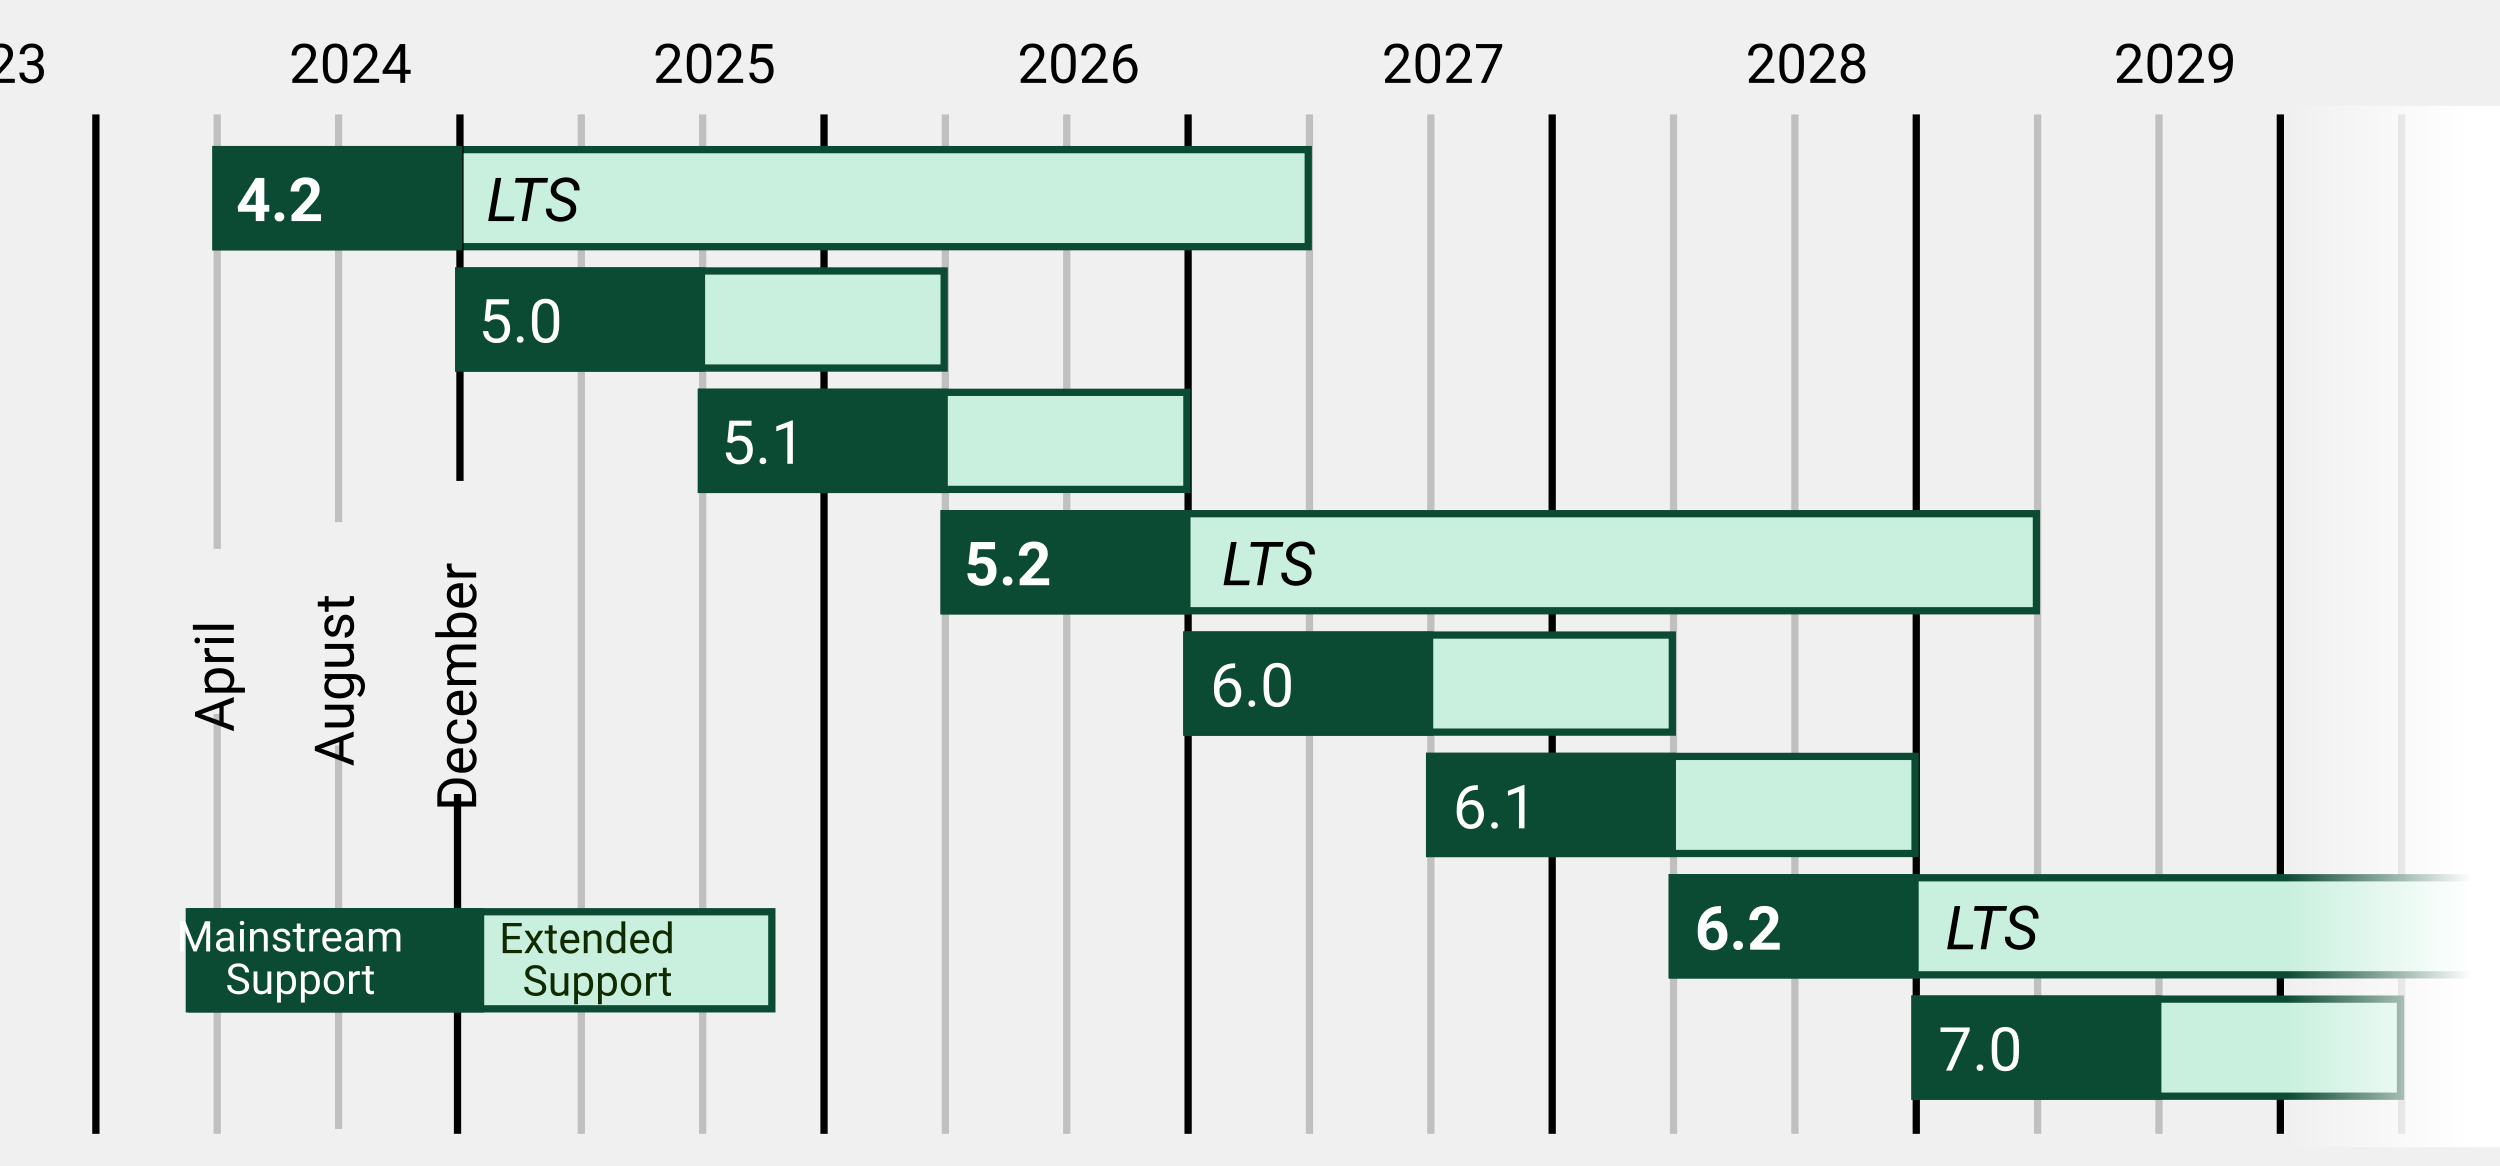
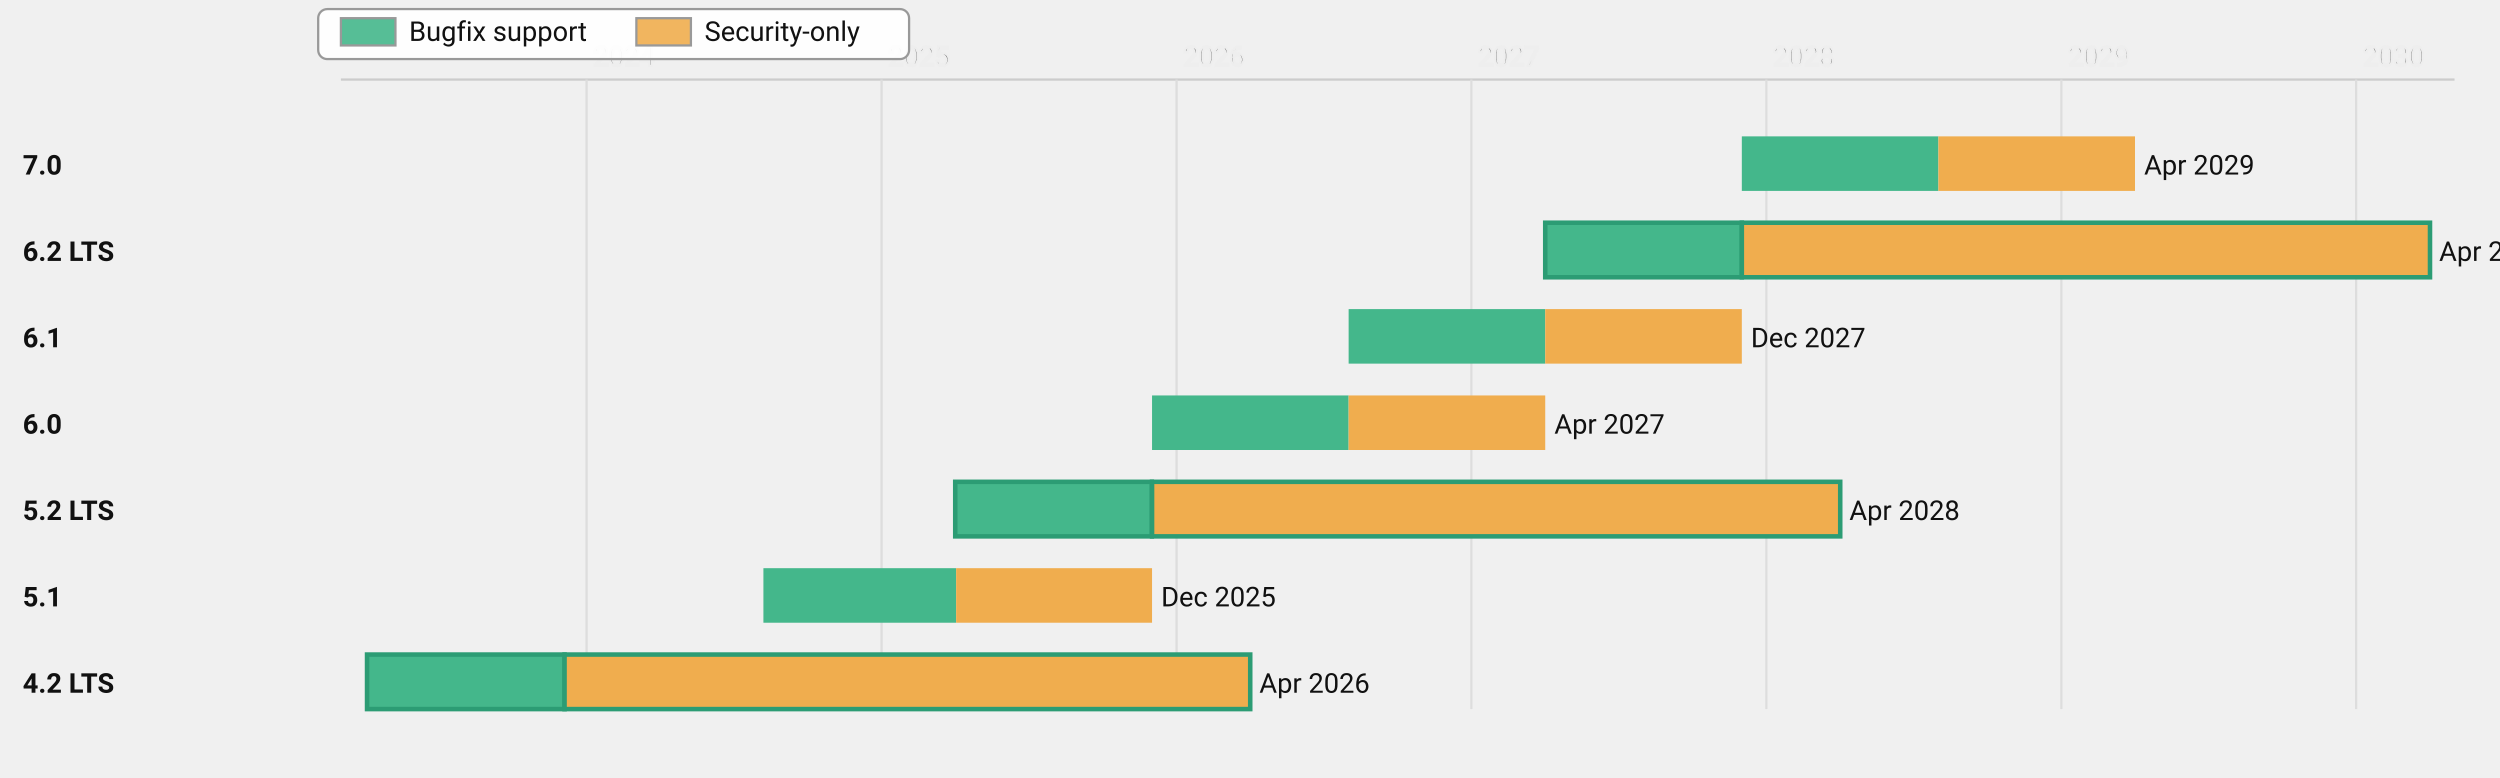
- <svg xmlns="http://www.w3.org/2000/svg" xmlns:xlink="http://www.w3.org/1999/xlink" version="1.1" id="svg2" viewBox="0 0 1030 480" height="480" width="1030">
-   <defs id="defs4">
-     <linearGradient id="linearGradient4365">
-       <stop id="stop4367" offset="0" style="stop-color:#ffffff;stop-opacity:1;" />
-       <stop id="stop4369" offset="1" style="stop-color:#ffffff;stop-opacity:0;" />
-     </linearGradient>
-     <linearGradient gradientTransform="matrix(1.425287,0,0,2.585526,-2481.597,-2045.485)" gradientUnits="userSpaceOnUse" y2="469.976" x2="1079.911" y1="469.976" x1="1026.752" id="linearGradient4371" xlink:href="#linearGradient4365" />
-   </defs>
-   <g transform="translate(0,-572.3622)" id="layer1">
-     <g transform="matrix(1,0,0,1,-11,37)" id="timelinelines">
-       <path transform="matrix(1,0,0,1,0,0)" style="stroke-linejoin:miter;stroke-opacity:1;fill-rule:evenodd;stroke:#000000;stroke-linecap:butt;stroke-miterlimit:4;stroke-dasharray:none;stroke-width:3.0;fill:none" d="M50.5 582.5L50.5 1002.5" id="path4146" />
-       <path transform="matrix(1,0,0,1,0,0)" style="stroke-linejoin:miter;stroke-opacity:0.201;fill-rule:evenodd;stroke:#000000;stroke-linecap:butt;stroke-miterlimit:4;stroke-dasharray:none;stroke-width:3.0;fill:none" d="M150.5 582.5L150.5 750.494" id="path4148" />
-       <path transform="matrix(1,0,0,1,0,0)" style="stroke-linejoin:miter;stroke-opacity:0.201;fill-rule:evenodd;stroke:#000000;stroke-linecap:butt;stroke-miterlimit:4;stroke-dasharray:none;stroke-width:3.0;fill:none" d="M250.5 582.5L250.5 1002.5" id="path4146-1" />
-       <path transform="matrix(1,0,0,1,0,0)" style="stroke-linejoin:miter;stroke-opacity:1;fill-rule:evenodd;stroke:#000000;stroke-linecap:butt;stroke-miterlimit:4;stroke-dasharray:none;stroke-width:3.0;fill:none" d="M350.5 582.5L350.5 1002.5" id="path4148-7" />
-       <path transform="matrix(1,0,0,1,0,0)" style="stroke-linejoin:miter;stroke-opacity:0.201;fill-rule:evenodd;stroke:#000000;stroke-linecap:butt;stroke-miterlimit:4;stroke-dasharray:none;stroke-width:3.0;fill:none" d="M450.5 582.5L450.5 1002.5" id="path4146-6" />
-       <path transform="matrix(1,0,0,1,0,0)" style="stroke-linejoin:miter;stroke-opacity:0.201;fill-rule:evenodd;stroke:#000000;stroke-linecap:butt;stroke-miterlimit:4;stroke-dasharray:none;stroke-width:3.0;fill:none" d="M550.5 582.5L550.5 1002.5" id="path4148-6" />
-       <path transform="matrix(1,0,0,1,0,0)" style="stroke-linejoin:miter;stroke-opacity:1;fill-rule:evenodd;stroke:#000000;stroke-linecap:butt;stroke-miterlimit:4;stroke-dasharray:none;stroke-width:3.0;fill:none" d="M650.5 582.5L650.5 1002.5" id="path4146-1-2" />
-       <path transform="matrix(1,0,0,1,0,0)" style="stroke-linejoin:miter;stroke-opacity:0.201;fill-rule:evenodd;stroke:#000000;stroke-linecap:butt;stroke-miterlimit:4;stroke-dasharray:none;stroke-width:3.0;fill:none" d="M750.5 582.5L750.5 1002.5" id="path4148-7-2" />
-       <path transform="matrix(1,0,0,1,0,0)" style="stroke-linejoin:miter;stroke-opacity:0.201;fill-rule:evenodd;stroke:#000000;stroke-linecap:butt;stroke-miterlimit:4;stroke-dasharray:none;stroke-width:3.0;fill:none" d="M850.5 582.5L850.5 1002.5" id="path4146-7" />
-       <path transform="matrix(1,0,0,1,0,0)" style="stroke-linejoin:miter;stroke-opacity:1;fill-rule:evenodd;stroke:#000000;stroke-linecap:butt;stroke-miterlimit:4;stroke-dasharray:none;stroke-width:3.0;fill:none" d="M950.5 582.5L950.5 1002.5" id="path4148-2" />
-       <path transform="matrix(1,0,0,1,0,0)" style="stroke-linejoin:miter;stroke-opacity:0.201;fill-rule:evenodd;stroke:#000000;stroke-linecap:butt;stroke-miterlimit:4;stroke-dasharray:none;stroke-width:3.0;fill:none" d="M1050.5 582.5L1050.5 1002.5" id="path4146-1-21" />
-       <path transform="matrix(1,0,0,1,0,0)" style="stroke-linejoin:miter;stroke-opacity:0.201;fill-rule:evenodd;stroke:#000000;stroke-linecap:butt;stroke-miterlimit:4;stroke-dasharray:none;stroke-width:3.0;fill:none" d="M1150.5 582.5L1150.5 1002.5" id="path4148-7-3" />
-       <path transform="matrix(1,0,0,1,0,0)" style="stroke-linejoin:miter;stroke-opacity:0.201;fill-rule:evenodd;stroke:#000000;stroke-linecap:butt;stroke-miterlimit:4;stroke-dasharray:none;stroke-width:3.0;fill:none" d="M100.5 582.5L100.5 761.493" id="path4146-4" />
-       <path transform="matrix(1,0,0,1,0,0)" style="stroke-linejoin:miter;stroke-opacity:0.201;fill-rule:evenodd;stroke:#000000;stroke-linecap:butt;stroke-miterlimit:4;stroke-dasharray:none;stroke-width:3.0;fill:none" d="M300.5 582.5L300.5 1002.5" id="path4146-1-1" />
-       <path transform="matrix(1,0,0,1,0,0)" style="stroke-linejoin:miter;stroke-opacity:0.201;fill-rule:evenodd;stroke:#000000;stroke-linecap:butt;stroke-miterlimit:4;stroke-dasharray:none;stroke-width:3.0;fill:none" d="M400.5 582.5L400.5 1002.5" id="path4148-7-28" />
-       <path transform="matrix(1,0,0,1,0,0)" style="stroke-linejoin:miter;stroke-opacity:1;fill-rule:evenodd;stroke:#000000;stroke-linecap:butt;stroke-miterlimit:4;stroke-dasharray:none;stroke-width:3.0;fill:none" d="M500.5 582.5L500.5 1002.5" id="path4146-6-0" />
-       <path transform="matrix(1,0,0,1,0,0)" style="stroke-linejoin:miter;stroke-opacity:0.201;fill-rule:evenodd;stroke:#000000;stroke-linecap:butt;stroke-miterlimit:4;stroke-dasharray:none;stroke-width:3.0;fill:none" d="M600.5 582.5L600.5 1002.5" id="path4148-6-8" />
-       <path transform="matrix(1,0,0,1,0,0)" style="stroke-linejoin:miter;stroke-opacity:0.201;fill-rule:evenodd;stroke:#000000;stroke-linecap:butt;stroke-miterlimit:4;stroke-dasharray:none;stroke-width:3.0;fill:none" d="M700.5 582.5L700.5 1002.5" id="path4146-1-2-6" />
-       <path transform="matrix(1,0,0,1,0,0)" style="stroke-linejoin:miter;stroke-opacity:1;fill-rule:evenodd;stroke:#000000;stroke-linecap:butt;stroke-miterlimit:4;stroke-dasharray:none;stroke-width:3.0;fill:none" d="M800.5 582.5L800.5 1002.5" id="path4148-7-2-2" />
-       <path transform="matrix(1,0,0,1,0,0)" style="stroke-linejoin:miter;stroke-opacity:0.201;fill-rule:evenodd;stroke:#000000;stroke-linecap:butt;stroke-miterlimit:4;stroke-dasharray:none;stroke-width:3.0;fill:none" d="M900.5 582.5L900.5 1002.5" id="path4146-7-6" />
-       <path transform="matrix(1,0,0,1,0,0)" style="stroke-linejoin:miter;stroke-opacity:0.201;fill-rule:evenodd;stroke:#000000;stroke-linecap:butt;stroke-miterlimit:4;stroke-dasharray:none;stroke-width:3.0;fill:none" d="M1000.5 582.5L1000.5 1002.5" id="path4148-2-9" />
-       <path transform="matrix(1,0,0,1,0,0)" style="stroke-linejoin:miter;stroke-opacity:0.201;fill-rule:evenodd;stroke:#000000;stroke-linecap:butt;stroke-miterlimit:4;stroke-dasharray:none;stroke-width:3.0;fill:none" d="M1100.5 582.5L1100.5 1002.5" id="path4146-1-21-7" />
-       <path transform="matrix(1,0,0,1,0,0)" style="stroke-linejoin:miter;stroke-opacity:1;fill-rule:evenodd;stroke:#000000;stroke-linecap:butt;stroke-miterlimit:4;stroke-dasharray:none;stroke-width:3.0;fill:none" d="M1200.5 582.5L1200.5 1002.5" id="path4148-7-3-3" />
-       <path transform="matrix(1,0,0,1,0,0)" style="stroke-linejoin:miter;stroke-opacity:1;fill-rule:evenodd;stroke:#000000;stroke-linecap:butt;stroke-miterlimit:4;stroke-dasharray:none;stroke-width:3.0;fill:none" d="M199.5 862.5L199.5 1002.49" id="path4148-9-7" />
-       <path transform="matrix(1,0,0,1,0,0)" style="stroke-linejoin:miter;stroke-opacity:0.201;fill-rule:evenodd;stroke:#000000;stroke-linecap:butt;stroke-miterlimit:4;stroke-dasharray:none;stroke-width:3.0;fill:none" d="M150.5 842.5L150.5 1000.491" id="path4148-91" />
-       <path transform="matrix(1,0,0,1,0,0)" style="stroke-linejoin:miter;stroke-opacity:0.201;fill-rule:evenodd;stroke:#000000;stroke-linecap:butt;stroke-miterlimit:4;stroke-dasharray:none;stroke-width:3.0;fill:none" d="M100.5 829.5L100.5 1002.502" id="path4146-4-5" />
-     </g>
-     <g transform="matrix(1,0,0,1,-11,37)" id="years">
-       <text xml:space="preserve" style="font-style:normal;font-variant:normal;font-weight:normal;font-stretch:normal;font-size:40px;line-height:125%;font-family:Roboto;-inkscape-font-specification:Roboto;text-align:center;letter-spacing:0px;word-spacing:0px;text-anchor:middle;fill:#000000;fill-opacity:1;stroke:none;stroke-width:1px;stroke-linecap:butt;stroke-linejoin:miter;stroke-opacity:1" x="49.945" y="569.505" id="text4252">
-         <tspan x="49.945" y="569.505" style="font-style:normal;font-variant:normal;font-weight:normal;font-stretch:normal;font-size:22.5px;font-family:Roboto;-inkscape-font-specification:Roboto;text-align:center;text-anchor:middle" id="tspan4256">2023</tspan>
-         <tspan x="49.945" y="597.63" style="font-style:normal;font-variant:normal;font-weight:normal;font-stretch:normal;font-size:22.5px;font-family:Roboto;-inkscape-font-specification:Roboto;text-align:center;text-anchor:middle" id="tspan4260" />
-       </text>
-       <text xml:space="preserve" style="font-style:normal;font-variant:normal;font-weight:normal;font-stretch:normal;font-size:40px;line-height:125%;font-family:Roboto;-inkscape-font-specification:Roboto;text-align:center;letter-spacing:0px;word-spacing:0px;text-anchor:middle;fill:#000000;fill-opacity:1;stroke:none;stroke-width:1px;stroke-linecap:butt;stroke-linejoin:miter;stroke-opacity:1" x="200.038" y="569.505" id="text4252-5">
-         <tspan x="200.038" y="569.505" style="font-style:normal;font-variant:normal;font-weight:normal;font-stretch:normal;font-size:22.5px;font-family:Roboto;-inkscape-font-specification:Roboto;text-align:center;text-anchor:middle" id="tspan4256-3">2024</tspan>
-         <tspan x="200.038" y="597.63" style="font-style:normal;font-variant:normal;font-weight:normal;font-stretch:normal;font-size:22.5px;font-family:Roboto;-inkscape-font-specification:Roboto;text-align:center;text-anchor:middle" id="tspan4260-3" />
-       </text>
-       <text xml:space="preserve" style="font-style:normal;font-variant:normal;font-weight:normal;font-stretch:normal;font-size:40px;line-height:125%;font-family:Roboto;-inkscape-font-specification:Roboto;text-align:center;letter-spacing:0px;word-spacing:0px;text-anchor:middle;fill:#000000;fill-opacity:1;stroke:none;stroke-width:1px;stroke-linecap:butt;stroke-linejoin:miter;stroke-opacity:1" x="349.989" y="569.505" id="text4252-7">
-         <tspan x="349.989" y="569.505" style="font-style:normal;font-variant:normal;font-weight:normal;font-stretch:normal;font-size:22.5px;font-family:Roboto;-inkscape-font-specification:Roboto;text-align:center;text-anchor:middle" id="tspan4256-9">2025</tspan>
-         <tspan x="349.989" y="597.63" style="font-style:normal;font-variant:normal;font-weight:normal;font-stretch:normal;font-size:22.5px;font-family:Roboto;-inkscape-font-specification:Roboto;text-align:center;text-anchor:middle" id="tspan4260-4" />
-       </text>
-       <text xml:space="preserve" style="font-style:normal;font-variant:normal;font-weight:normal;font-stretch:normal;font-size:40px;line-height:125%;font-family:Roboto;-inkscape-font-specification:Roboto;text-align:center;letter-spacing:0px;word-spacing:0px;text-anchor:middle;fill:#000000;fill-opacity:1;stroke:none;stroke-width:1px;stroke-linecap:butt;stroke-linejoin:miter;stroke-opacity:1" x="500.115" y="569.505" id="text4252-8">
-         <tspan x="500.115" y="569.505" style="font-style:normal;font-variant:normal;font-weight:normal;font-stretch:normal;font-size:22.5px;font-family:Roboto;-inkscape-font-specification:Roboto;text-align:center;text-anchor:middle" id="tspan4256-6">2026</tspan>
-         <tspan x="500.115" y="597.63" style="font-style:normal;font-variant:normal;font-weight:normal;font-stretch:normal;font-size:22.5px;font-family:Roboto;-inkscape-font-specification:Roboto;text-align:center;text-anchor:middle" id="tspan4260-7" />
-       </text>
-       <text xml:space="preserve" style="font-style:normal;font-variant:normal;font-weight:normal;font-stretch:normal;font-size:40px;line-height:125%;font-family:Roboto;-inkscape-font-specification:Roboto;text-align:center;letter-spacing:0px;word-spacing:0px;text-anchor:middle;fill:#000000;fill-opacity:1;stroke:none;stroke-width:1px;stroke-linecap:butt;stroke-linejoin:miter;stroke-opacity:1" x="650.236" y="569.505" id="text4252-0">
-         <tspan x="650.236" y="569.505" style="font-style:normal;font-variant:normal;font-weight:normal;font-stretch:normal;font-size:22.5px;font-family:Roboto;-inkscape-font-specification:Roboto;text-align:center;text-anchor:middle" id="tspan4256-8">2027</tspan>
-         <tspan x="650.236" y="597.63" style="font-style:normal;font-variant:normal;font-weight:normal;font-stretch:normal;font-size:22.5px;font-family:Roboto;-inkscape-font-specification:Roboto;text-align:center;text-anchor:middle" id="tspan4260-48" />
-       </text>
-       <text xml:space="preserve" style="font-style:normal;font-variant:normal;font-weight:normal;font-stretch:normal;font-size:40px;line-height:125%;font-family:Roboto;-inkscape-font-specification:Roboto;letter-spacing:0px;word-spacing:0px;fill:#000000;fill-opacity:1;stroke:none;stroke-width:1px;stroke-linecap:butt;stroke-linejoin:miter;stroke-opacity:1" x="800.137" y="569.505" id="text4252-87">
-         <tspan x="800.137" y="569.505" style="font-style:normal;font-variant:normal;font-weight:normal;font-stretch:normal;font-size:22.5px;font-family:Roboto;-inkscape-font-specification:Roboto;text-align:center;text-anchor:middle" id="tspan4256-35">2028</tspan>
-         <tspan x="800.137" y="597.63" style="font-style:normal;font-variant:normal;font-weight:normal;font-stretch:normal;font-size:22.5px;font-family:Roboto;-inkscape-font-specification:Roboto;text-align:center;text-anchor:middle" id="tspan4250" />
-         <tspan x="800.137" y="625.755" style="font-style:normal;font-variant:normal;font-weight:normal;font-stretch:normal;font-size:22.5px;font-family:Roboto;-inkscape-font-specification:Roboto;text-align:center;text-anchor:middle" id="tspan4260-1" />
-       </text>
-       <text xml:space="preserve" style="font-style:normal;font-variant:normal;font-weight:normal;font-stretch:normal;font-size:40px;line-height:125%;font-family:Roboto;-inkscape-font-specification:Roboto;text-align:center;letter-spacing:0px;word-spacing:0px;text-anchor:middle;fill:#000000;fill-opacity:1;stroke:none;stroke-width:1px;stroke-linecap:butt;stroke-linejoin:miter;stroke-opacity:1" x="951.813" y="569.505" id="text4252-87-5">
-         <tspan x="951.813" y="569.505" style="font-style:normal;font-variant:normal;font-weight:normal;font-stretch:normal;font-size:22.5px;font-family:Roboto;-inkscape-font-specification:Roboto;text-align:center;text-anchor:middle" id="tspan4256-35-5">2029</tspan>
-         <tspan x="951.813" y="597.63" style="font-style:normal;font-variant:normal;font-weight:normal;font-stretch:normal;font-size:22.5px;font-family:Roboto;-inkscape-font-specification:Roboto;text-align:center;text-anchor:middle" id="tspan4260-1-7" />
-       </text>
-     </g>
-     <g transform="matrix(1,0,0,1,0,0)" id="months">
-       <text xml:space="preserve" style="font-style:normal;font-variant:normal;font-weight:normal;font-stretch:normal;font-size:22.5px;line-height:125%;font-family:Roboto;-inkscape-font-specification:Roboto;text-align:center;letter-spacing:0px;word-spacing:0px;text-anchor:middle;fill:#000000;fill-opacity:1;stroke:none;stroke-width:1px;stroke-linecap:butt;stroke-linejoin:miter;stroke-opacity:1" x="-831.464" y="96.331" id="text4617" transform="matrix(0,-1,1,0,0,0)">
-         <tspan id="tspan4619" x="-831.464" y="96.331">April</tspan>
-       </text>
-       <text xml:space="preserve" style="font-style:normal;font-variant:normal;font-weight:normal;font-stretch:normal;font-size:22.5px;line-height:125%;font-family:Roboto;-inkscape-font-specification:Roboto;text-align:center;letter-spacing:0px;word-spacing:0px;text-anchor:middle;fill:#000000;fill-opacity:1;stroke:none;stroke-width:1px;stroke-linecap:butt;stroke-linejoin:miter;stroke-opacity:1" x="-833.103" y="145.706" id="text4621" transform="matrix(0,-1,1,0,0,0)">
-         <tspan id="tspan4623" x="-833.103" y="145.706">August</tspan>
-       </text>
-       <text xml:space="preserve" style="font-style:normal;font-variant:normal;font-weight:normal;font-stretch:normal;font-size:22.5px;line-height:125%;font-family:Roboto;-inkscape-font-specification:Roboto;text-align:center;letter-spacing:0px;word-spacing:0px;text-anchor:middle;fill:#000000;fill-opacity:1;stroke:none;stroke-width:1px;stroke-linecap:butt;stroke-linejoin:miter;stroke-opacity:1" x="-835.821" y="196.175" id="text4625" transform="matrix(0,-1,1,0,0,0)">
-         <tspan x="-835.821" y="196.175" id="tspan4629">December</tspan>
-       </text>
-     </g>
-     <g transform="matrix(1,0,0,1,-11,37)" style="fill:#c9f0df;fill-opacity:1;stroke:#0c4b33;stroke-width:3;stroke-miterlimit:4;stroke-dasharray:none;stroke-opacity:1" id="extsupport">
-       <rect transform="matrix(1,0,0,1,0,0)" id="dj42-xs" width="450.0" height="40.0" x="100.0" y="597.0" />
-       <rect transform="matrix(1,0,0,1,0,0)" id="dj50-xs" width="200.0" height="40.0" x="200.0" y="647.0" />
-       <rect transform="matrix(1,0,0,1,0,0)" id="dj51-xs" width="200.0" height="40.0" x="300.0" y="697.0" />
-       <rect transform="matrix(1,0,0,1,0,0)" id="dj52-xs" width="450.0" height="40.0" x="400.0" y="747.0" />
-       <rect transform="matrix(1,0,0,1,0,0)" id="dj60-xs" width="200.0" height="40.0" x="500.0" y="797.0" />
-       <rect transform="matrix(1,0,0,1,0,0)" id="dj61-xs" width="200.0" height="40.0" x="600.0" y="847.0" />
-       <rect transform="matrix(1,0,0,1,0,0)" id="dj62-xs" width="450.0" height="40.0" x="700.0" y="897.0" />
-       <rect transform="matrix(1,0,0,1,0,0)" id="dj70-xs" width="200.0" height="40.0" x="800.0" y="947.0" />
-       <rect transform="matrix(1,0,0,1,0,0)" id="legend-xs" width="239.0" height="40.0" x="90.0" y="911.0" />
-     </g>
-     <path transform="matrix(1,0,0,1,0,0)" id="path4148-9" d="M189.5 619.5L189.5 770.505" style="stroke-linejoin:miter;stroke-opacity:1;fill-rule:evenodd;stroke:#000000;stroke-linecap:butt;stroke-miterlimit:4;stroke-dasharray:none;stroke-width:3.0;fill:none" />
-     <g style="fill:#0c4b33;fill-opacity:1;stroke:#0c4b33;stroke-opacity:1;stroke-width:3;stroke-miterlimit:4;stroke-dasharray:none" transform="matrix(1,0,0,1,-11,37)" id="mainsupport">
-       <rect transform="matrix(1,0,0,1,0,0)" id="dj111-ms" width="100.0" height="40.0" x="100.0" y="597.0" />
-       <rect transform="matrix(1,0,0,1,0,0)" id="dj20-ms" width="100.0" height="40.0" x="200.0" y="647.0" />
-       <rect transform="matrix(1,0,0,1,0,0)" id="dj21-ms" width="100.0" height="40.0" x="300.0" y="697.0" />
-       <rect transform="matrix(1,0,0,1,0,0)" id="dj22-ms" width="100.0" height="40.0" x="400.0" y="747.0" />
-       <rect transform="matrix(1,0,0,1,0,0)" id="dj30-ms" width="100.0" height="40.0" x="500.0" y="797.0" />
-       <rect transform="matrix(1,0,0,1,0,0)" id="dj31-ms" width="100.0" height="40.0" x="600.0" y="847.0" />
-       <rect transform="matrix(1,0,0,1,0,0)" id="dj32-ms" width="100.0" height="40.0" x="700.0" y="897.0" />
-       <rect transform="matrix(1,0,0,1,0,0)" id="dj40-ms" width="100.0" height="40.0" x="800.0" y="947.0" />
-       <rect transform="matrix(1,0,0,1,0,0)" id="legend-ms" width="120.0" height="40.0" x="89.0" y="911.0" />
-     </g>
-     <g transform="matrix(1,0,0,1,-11,37)" id="lts">
-       <text id="text4533" y="626.45" x="211.406" style="font-style:italic;font-variant:normal;font-weight:normal;font-stretch:normal;font-size:40px;line-height:125%;font-family:Roboto;-inkscape-font-specification:'Roboto Italic';letter-spacing:0px;word-spacing:0px;fill:#000000;fill-opacity:1;stroke:none;stroke-width:1px;stroke-linecap:butt;stroke-linejoin:miter;stroke-opacity:1" xml:space="preserve">
-         <tspan style="font-style:italic;font-variant:normal;font-weight:normal;font-stretch:normal;font-size:25px;font-family:Roboto;-inkscape-font-specification:'Roboto Italic';fill:#000000;fill-opacity:1" y="626.45" x="211.406" id="tspan4535">LTS</tspan>
-       </text>
-       <text id="text4533-2" y="776.45" x="514.375" style="font-style:italic;font-variant:normal;font-weight:normal;font-stretch:normal;font-size:40px;line-height:125%;font-family:Roboto;-inkscape-font-specification:'Roboto Italic';letter-spacing:0px;word-spacing:0px;fill:#000000;fill-opacity:1;stroke:none;stroke-width:1px;stroke-linecap:butt;stroke-linejoin:miter;stroke-opacity:1" xml:space="preserve">
-         <tspan style="font-style:italic;font-variant:normal;font-weight:normal;font-stretch:normal;font-size:25px;font-family:Roboto;-inkscape-font-specification:'Roboto Italic';fill:#000000;fill-opacity:1" y="776.45" x="514.375" id="tspan4535-9">LTS</tspan>
-       </text>
-       <text id="text4533-0" y="926.45" x="812.5" style="font-style:italic;font-variant:normal;font-weight:normal;font-stretch:normal;font-size:40px;line-height:125%;font-family:Roboto;-inkscape-font-specification:'Roboto Italic';letter-spacing:0px;word-spacing:0px;fill:#000000;fill-opacity:1;stroke:none;stroke-width:1px;stroke-linecap:butt;stroke-linejoin:miter;stroke-opacity:1" xml:space="preserve">
-         <tspan style="font-style:italic;font-variant:normal;font-weight:normal;font-stretch:normal;font-size:25px;font-family:Roboto;-inkscape-font-specification:'Roboto Italic';fill:#000000;fill-opacity:1" y="926.45" x="812.5" id="tspan4535-5">LTS</tspan>
-       </text>
-     </g>
-     <g transform="matrix(1,0,0,1,-11,37)" id="versions">
-       <text xml:space="preserve" style="font-style:normal;font-variant:normal;font-weight:bold;font-stretch:normal;font-size:40px;line-height:125%;font-family:Roboto;-inkscape-font-specification:'Roboto Bold';letter-spacing:0px;word-spacing:0px;fill:#ffffff;fill-opacity:1;stroke:none;stroke-width:1px;stroke-linecap:butt;stroke-linejoin:miter;stroke-opacity:1" x="108.253" y="626.45" id="text4361">
-         <tspan id="tspan4363" x="108.253" y="626.45" style="font-style:normal;font-variant:normal;font-weight:bold;font-stretch:normal;font-size:25px;font-family:Roboto;-inkscape-font-specification:'Roboto Bold';fill:#ffffff;fill-opacity:1">4.2</tspan>
-       </text>
-       <text xml:space="preserve" style="font-style:normal;font-variant:normal;font-weight:normal;font-stretch:normal;font-size:40px;line-height:125%;font-family:Roboto;-inkscape-font-specification:Roboto;letter-spacing:0px;word-spacing:0px;fill:#ffffff;fill-opacity:1;stroke:none;stroke-width:1px;stroke-linecap:butt;stroke-linejoin:miter;stroke-opacity:1" x="208.106" y="676.456" id="text4361-2">
-         <tspan id="tspan4363-8" x="208.106" y="676.456" style="font-style:normal;font-variant:normal;font-weight:normal;font-stretch:normal;font-size:25px;font-family:Roboto;-inkscape-font-specification:Roboto;fill:#ffffff;fill-opacity:1">5.0</tspan>
-       </text>
-       <text xml:space="preserve" style="font-style:normal;font-variant:normal;font-weight:normal;font-stretch:normal;font-size:40px;line-height:125%;font-family:Roboto;-inkscape-font-specification:Roboto;letter-spacing:0px;word-spacing:0px;fill:#ffffff;fill-opacity:1;stroke:none;stroke-width:1px;stroke-linecap:butt;stroke-linejoin:miter;stroke-opacity:1" x="308.106" y="726.444" id="text4361-8">
-         <tspan id="tspan4363-1" x="308.106" y="726.444" style="font-style:normal;font-variant:normal;font-weight:normal;font-stretch:normal;font-size:25px;font-family:Roboto;-inkscape-font-specification:Roboto;fill:#ffffff;fill-opacity:1">5.1</tspan>
-       </text>
-       <text xml:space="preserve" style="font-style:normal;font-variant:normal;font-weight:bold;font-stretch:normal;font-size:40px;line-height:125%;font-family:Roboto;-inkscape-font-specification:'Roboto Bold';letter-spacing:0px;word-spacing:0px;fill:#ffffff;fill-opacity:1;stroke:none;stroke-width:1px;stroke-linecap:butt;stroke-linejoin:miter;stroke-opacity:1" x="408.253" y="776.475" id="text4361-3">
-         <tspan id="tspan4363-0" x="408.253" y="776.475" style="font-style:normal;font-variant:normal;font-weight:bold;font-stretch:normal;font-size:25px;font-family:Roboto;-inkscape-font-specification:'Roboto Bold';fill:#ffffff;fill-opacity:1">5.2</tspan>
-       </text>
-       <text xml:space="preserve" style="font-style:normal;font-variant:normal;font-weight:normal;font-stretch:normal;font-size:40px;line-height:125%;font-family:Roboto;-inkscape-font-specification:Roboto;letter-spacing:0px;word-spacing:0px;fill:#ffffff;fill-opacity:1;stroke:none;stroke-width:1px;stroke-linecap:butt;stroke-linejoin:miter;stroke-opacity:1" x="509.535" y="826.45" id="text4361-4">
-         <tspan id="tspan4363-3" x="509.535" y="826.45" style="font-style:normal;font-variant:normal;font-weight:normal;font-stretch:normal;font-size:25px;font-family:Roboto;-inkscape-font-specification:Roboto;fill:#ffffff;fill-opacity:1">6.0</tspan>
-       </text>
-       <text xml:space="preserve" style="font-style:normal;font-variant:normal;font-weight:normal;font-stretch:normal;font-size:40px;line-height:125%;font-family:Roboto;-inkscape-font-specification:Roboto;letter-spacing:0px;word-spacing:0px;fill:#ffffff;fill-opacity:1;stroke:none;stroke-width:1px;stroke-linecap:butt;stroke-linejoin:miter;stroke-opacity:1" x="609.535" y="876.64" id="text4361-80">
-         <tspan id="tspan4363-34" x="609.535" y="876.64" style="font-style:normal;font-variant:normal;font-weight:normal;font-stretch:normal;font-size:25px;font-family:Roboto;-inkscape-font-specification:Roboto;fill:#ffffff;fill-opacity:1">6.1</tspan>
-       </text>
-       <text xml:space="preserve" style="font-style:normal;font-variant:normal;font-weight:bold;font-stretch:normal;font-size:40px;line-height:125%;font-family:Roboto;-inkscape-font-specification:'Roboto Bold';letter-spacing:0px;word-spacing:0px;fill:#ffffff;fill-opacity:1;stroke:none;stroke-width:1px;stroke-linecap:butt;stroke-linejoin:miter;stroke-opacity:1" x="709.242" y="926.627" id="text4361-35">
-         <tspan id="tspan4363-7" x="709.242" y="926.627" style="font-style:normal;font-variant:normal;font-weight:bold;font-stretch:normal;font-size:25px;font-family:Roboto;-inkscape-font-specification:'Roboto Bold';fill:#ffffff;fill-opacity:1">6.2</tspan>
-       </text>
-       <text xml:space="preserve" style="font-style:normal;font-variant:normal;font-weight:normal;font-stretch:normal;font-size:40px;line-height:125%;font-family:Roboto;-inkscape-font-specification:Roboto;letter-spacing:0px;word-spacing:0px;fill:#ffffff;fill-opacity:1;stroke:none;stroke-width:1px;stroke-linecap:butt;stroke-linejoin:miter;stroke-opacity:1" x="809.535" y="976.45" id="text4361-4-6">
-         <tspan id="tspan4363-3-8" x="809.535" y="976.45" style="font-style:normal;font-variant:normal;font-weight:normal;font-stretch:normal;font-size:25px;font-family:Roboto;-inkscape-font-specification:Roboto;fill:#ffffff;fill-opacity:1">7.0</tspan>
-       </text>
-       <text xml:space="preserve" style="font-style:normal;font-variant:normal;font-weight:normal;font-stretch:normal;font-size:17.5px;line-height:100%;font-family:Roboto;-inkscape-font-specification:Roboto;text-align:center;letter-spacing:0px;word-spacing:0px;writing-mode:lr-tb;text-anchor:middle;fill:#ffffff;fill-opacity:1;stroke:none;stroke-width:1px;stroke-linecap:butt;stroke-linejoin:miter;stroke-opacity:1" x="149.987" y="927.362" id="text4700">
-         <tspan x="149.987" y="927.362" id="tspan4704">Mainstream</tspan>
-         <tspan x="149.987" y="944.862" id="tspan4708">Support</tspan>
-       </text>
-     </g>
-     <text id="text4700-4" y="965.067" x="257.04" style="font-style:normal;font-variant:normal;font-weight:normal;font-stretch:normal;font-size:17.5px;line-height:100%;font-family:Roboto;-inkscape-font-specification:Roboto;text-align:center;letter-spacing:0px;word-spacing:0px;writing-mode:lr-tb;text-anchor:middle;fill:#112b00;fill-opacity:1;stroke:none;stroke-width:1px;stroke-linecap:butt;stroke-linejoin:miter;stroke-opacity:1" xml:space="preserve">
-       <tspan id="tspan4704-4" y="965.067" x="257.04">Extended</tspan>
-       <tspan id="tspan4708-9" y="982.567" x="257.04">Support</tspan>
-     </text>
-     <rect transform="matrix(-1,0,0,-1,0,0)" y="-1045.0" x="-1077.0" height="429.0" width="135.0" id="mistsoftime" style="fill:url(#linearGradient4371);fill-opacity:1;stroke:none;stroke-width:2;stroke-miterlimit:4;stroke-dasharray:none;stroke-opacity:1" />
+ <svg xmlns="http://www.w3.org/2000/svg" viewBox="0 0 1100 342" width="1100" height="342" role="img" aria-labelledby="title desc">
+   <style>
+         text { font-family: system-ui, -apple-system, Segoe UI, Roboto, Ubuntu, Cantarell, Noto Sans, sans-serif; fill: #111; font-size: 12px; }
+         .label { font-weight: 600; }
+         .bugfix { fill: #44b78b; } /* Django green */
+         .security { fill: #f0ad4e; } /* amber */
+         .lts { stroke: #2c9c74; stroke-width: 2; }
+         .axis line { stroke: #ccc; }
+         .grid { stroke: #eee; }
+         .legend text { font-size: 12px; }
+         .legend rect { stroke: #999; fill-opacity: 0.9; }
+         </style>
+   <g class="axis">
+     <line x1="150" y1="35" x2="1080" y2="35" />
  </g>
+   <g class="grid">
+     <line x1="258.1" y1="35" x2="258.1" y2="312" stroke="#ddd" />
+     <text x="261.1" y="29">2024</text>
+     <line x1="387.9" y1="35" x2="387.9" y2="312" stroke="#ddd" />
+     <text x="390.9" y="29">2025</text>
+     <line x1="517.7" y1="35" x2="517.7" y2="312" stroke="#ddd" />
+     <text x="520.7" y="29">2026</text>
+     <line x1="647.4" y1="35" x2="647.4" y2="312" stroke="#ddd" />
+     <text x="650.4" y="29">2027</text>
+     <line x1="777.2" y1="35" x2="777.2" y2="312" stroke="#ddd" />
+     <text x="780.2" y="29">2028</text>
+     <line x1="907.0" y1="35" x2="907.0" y2="312" stroke="#ddd" />
+     <text x="910.0" y="29">2029</text>
+     <line x1="1036.7" y1="35" x2="1036.7" y2="312" stroke="#ddd" />
+     <text x="1039.7" y="29">2030</text>
+   </g>
+   <g class="legend">
+     <rect x="140" y="4" width="260" height="22" rx="4" ry="4" fill="#fff" stroke="#ccc" />
+     <rect x="150" y="8" width="24" height="12" class="bugfix" />
+     <text x="180" y="18">Bugfix support</text>
+     <rect x="280" y="8" width="24" height="12" class="security" />
+     <text x="310" y="18">Security-only</text>
+   </g>
+   <text class="label" x="10" y="76.8">7.0</text>
+   <rect x="766.4" y="60.0" width="86.5" height="24" class="bugfix " />
+   <rect x="852.9" y="60.0" width="86.5" height="24" class="security " />
+   <text x="943.4" y="76.8" fill="#555">Apr 2029</text>
+   <text class="label" x="10" y="114.8">6.2 LTS</text>
+   <rect x="679.9" y="98.0" width="86.5" height="24" class="bugfix lts" />
+   <rect x="766.4" y="98.0" width="302.8" height="24" class="security lts" />
+   <text x="1073.2" y="114.8" fill="#555">Apr 2030</text>
+   <text class="label" x="10" y="152.8">6.1</text>
+   <rect x="593.4" y="136.0" width="86.5" height="24" class="bugfix " />
+   <rect x="679.9" y="136.0" width="86.5" height="24" class="security " />
+   <text x="770.4" y="152.8" fill="#555">Dec 2027</text>
+   <text class="label" x="10" y="190.8">6.0</text>
+   <rect x="506.9" y="174.0" width="86.5" height="24" class="bugfix " />
+   <rect x="593.4" y="174.0" width="86.5" height="24" class="security " />
+   <text x="683.9" y="190.8" fill="#555">Apr 2027</text>
+   <text class="label" x="10" y="228.8">5.2 LTS</text>
+   <rect x="420.3" y="212.0" width="86.5" height="24" class="bugfix lts" />
+   <rect x="506.9" y="212.0" width="302.8" height="24" class="security lts" />
+   <text x="813.7" y="228.8" fill="#555">Apr 2028</text>
+   <text class="label" x="10" y="266.8">5.1</text>
+   <rect x="335.9" y="250.0" width="84.8" height="24" class="bugfix " />
+   <rect x="420.7" y="250.0" width="86.2" height="24" class="security " />
+   <text x="510.9" y="266.8" fill="#555">Dec 2025</text>
+   <text class="label" x="10" y="304.8">4.2 LTS</text>
+   <rect x="161.5" y="288.0" width="86.9" height="24" class="bugfix lts" />
+   <rect x="248.4" y="288.0" width="301.7" height="24" class="security lts" />
+   <text x="554.1" y="304.8" fill="#555">Apr 2026</text>
</svg>
